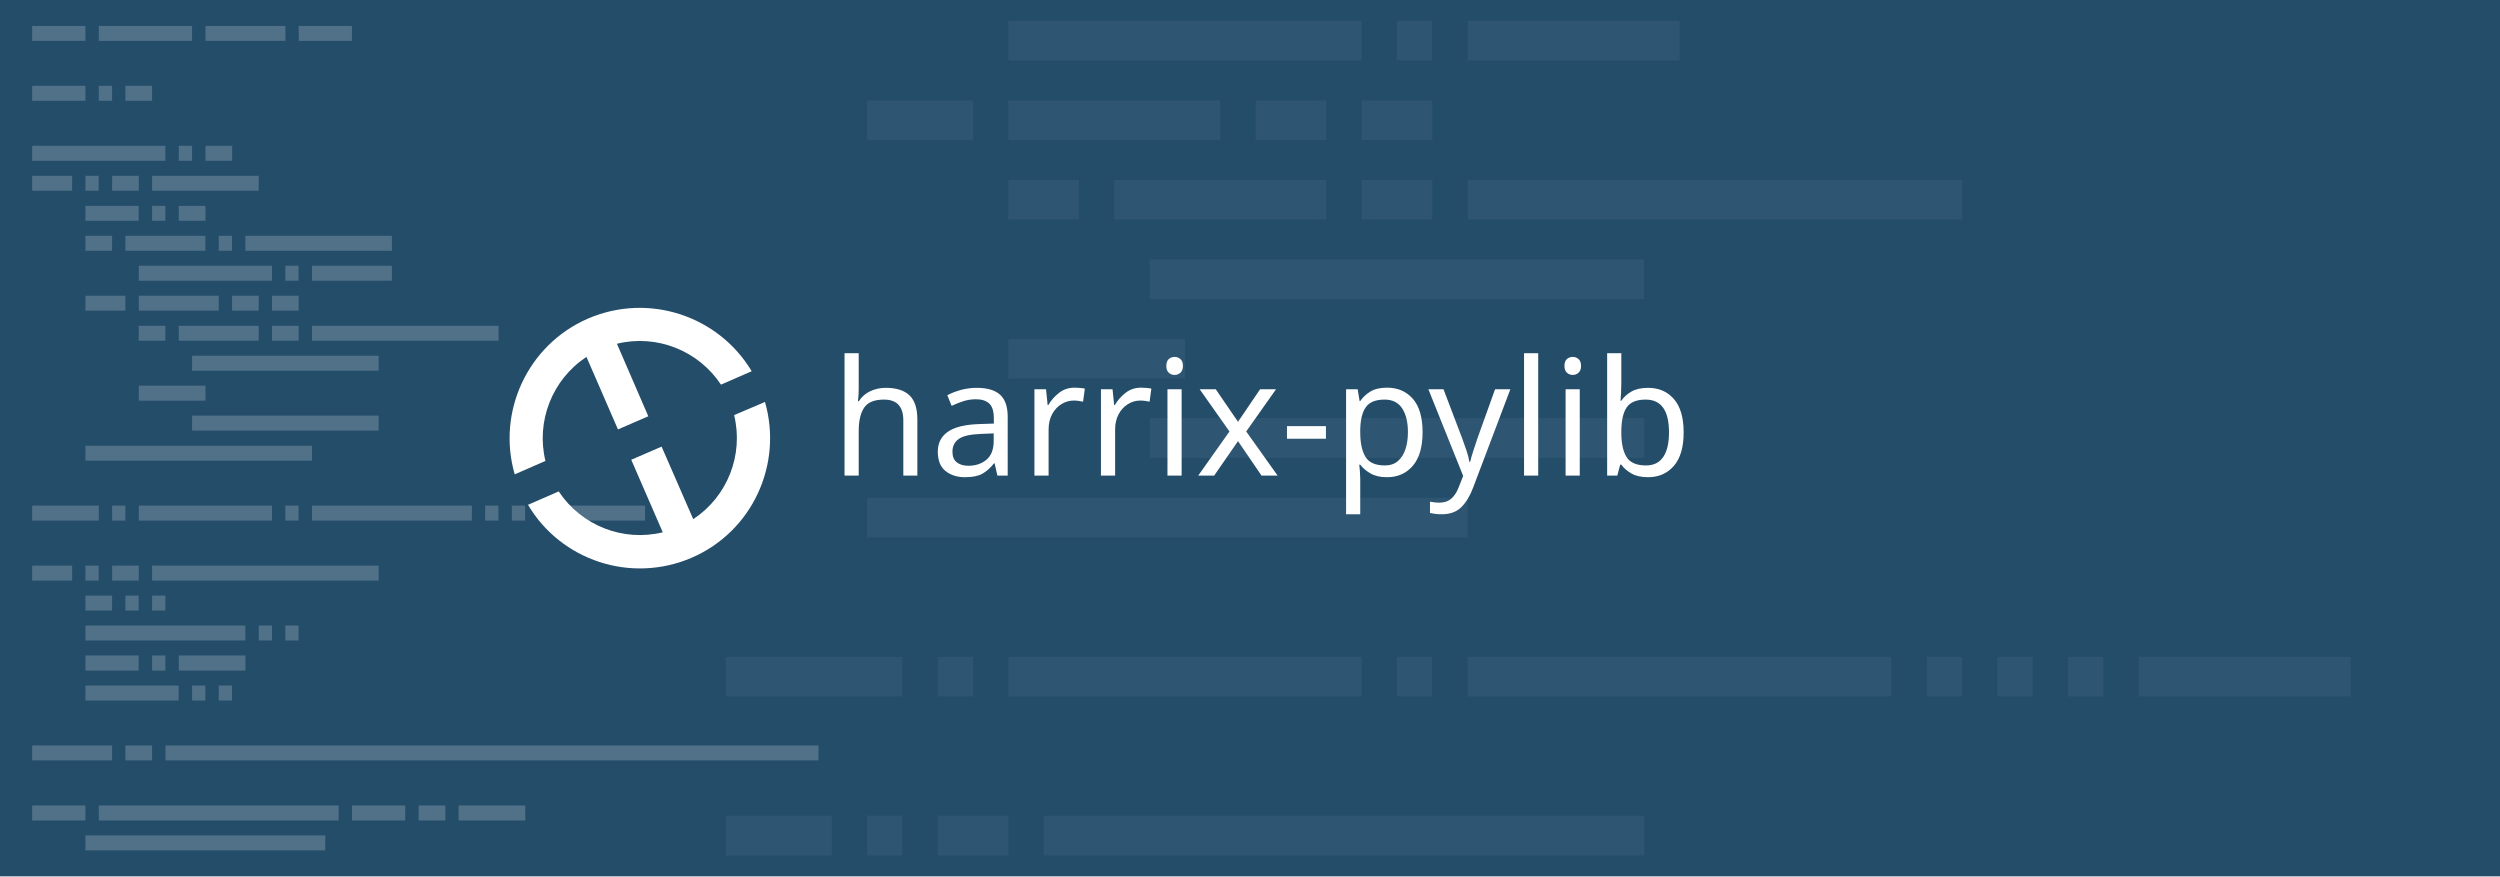
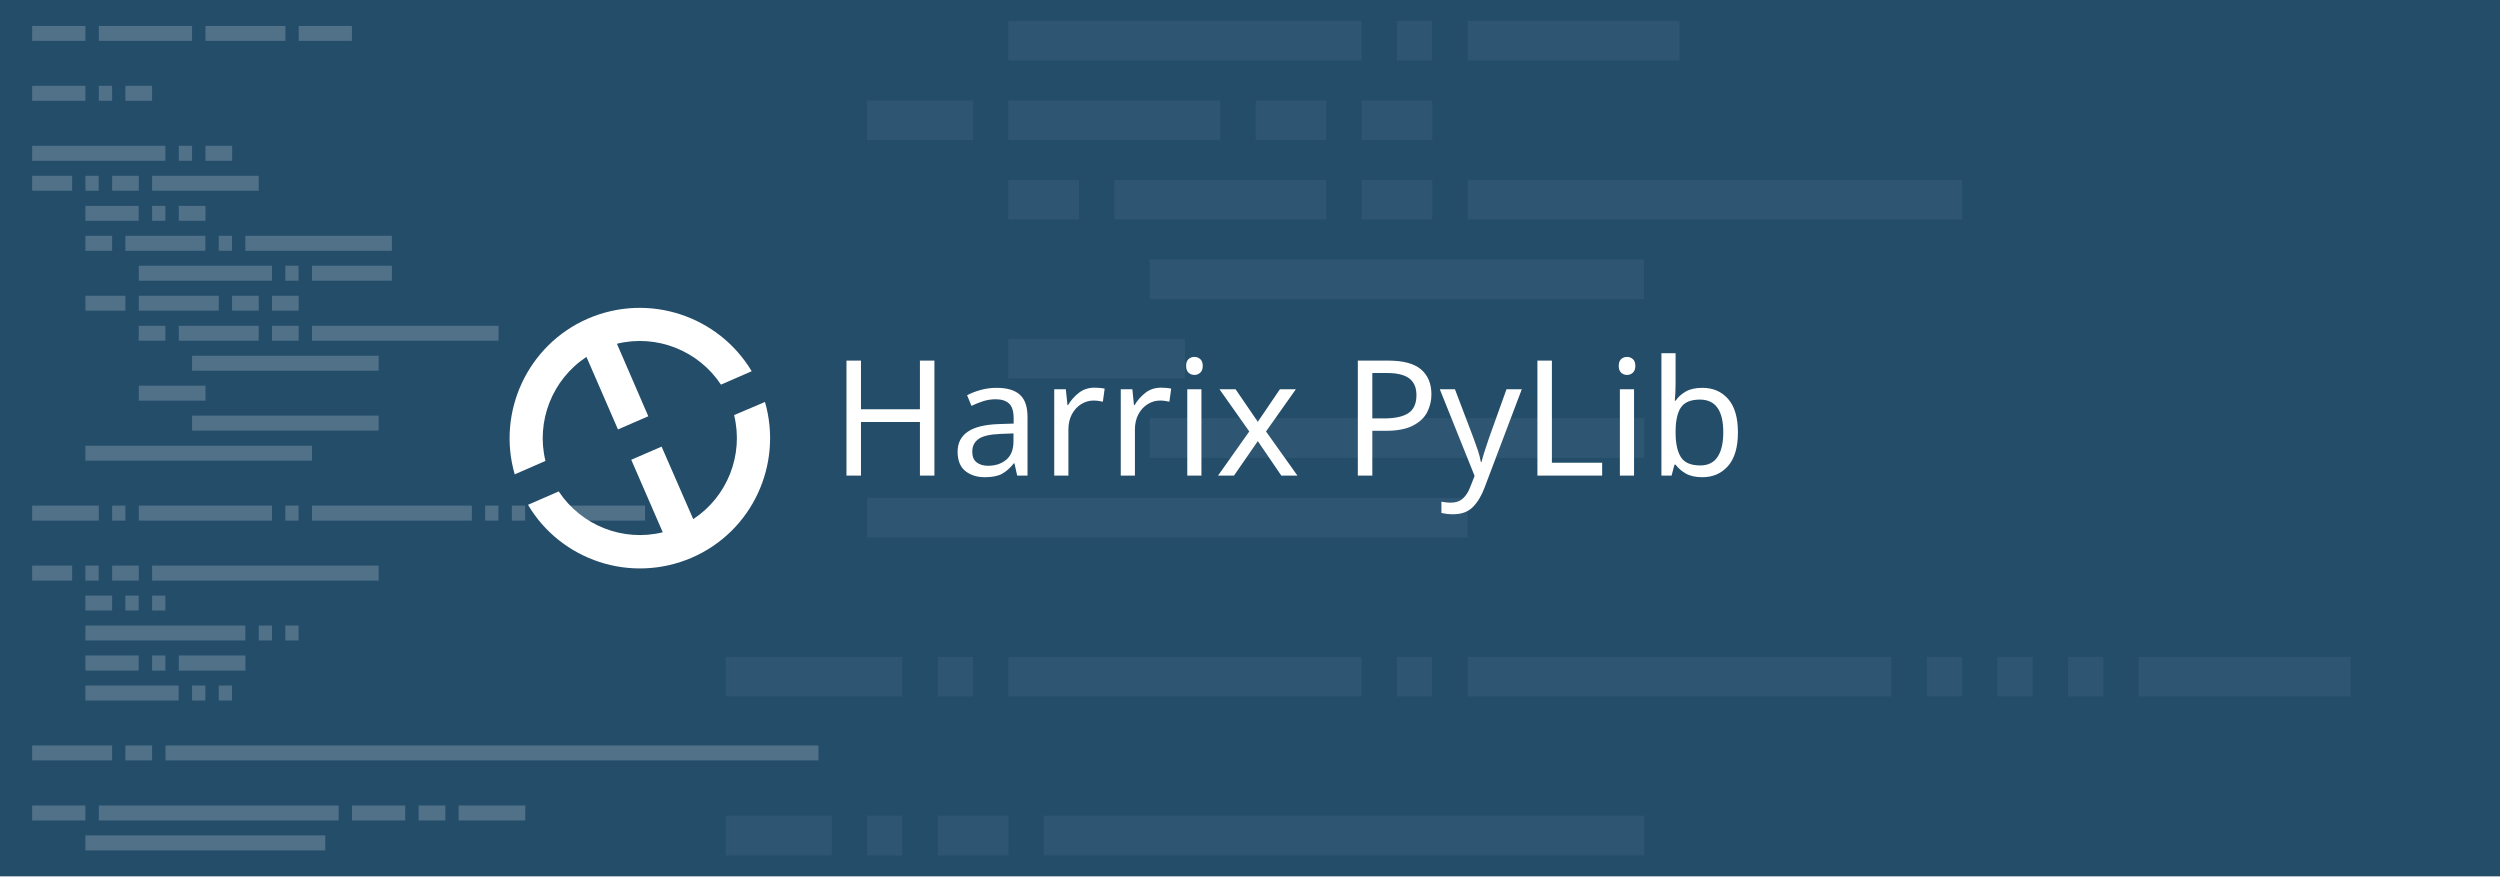
<svg xmlns="http://www.w3.org/2000/svg" xml:space="preserve" id="Layer_1" x="0" y="0" version="1.1" viewBox="0 0 1920 673">
  <style>.st4{fill:#fff}</style>
  <path d="M0 0h1920v673H0z" style="fill:#244d6a" />
  <path d="M24.7 19.9h40.9v11.5H24.7zm51.2 0h71.6v11.5H75.9zm81.9 0h61.4v11.5h-61.4zm71.6 0h40.9v11.5h-40.9zm-204.7 46h40.9v11.5H24.7zm51.2 0h10.2v11.5H75.9zm20.4 0h20.5v11.5H96.3zM24.7 112H127v11.5H24.7zm112.6 0h10.2v11.5h-10.2zm20.5 0h20.5v11.5h-20.5zM24.7 135h30.7v11.5H24.7zm40.9 0h10.2v11.5H65.6zm20.5 0h20.5v11.5H86.1zm30.7 0h81.9v11.5h-81.9zm-51.2 23.1h40.9v11.5H65.6zm51.2 0H127v11.5h-10.2zm20.5 0h20.5v11.5h-20.5zm-71.7 23h20.5v11.5H65.6zm30.7 0h61.4v11.5H96.3zm71.7 0h10.2v11.5H168zm20.4 0H301v11.5H188.4zm-81.8 23h102.3v11.5H106.6zm112.5 0h10.2v11.5h-10.2zm20.5 0H301v11.5h-61.4zm-174 23h30.7v11.5H65.6zm41 0H168v11.5h-61.4zm71.6 0h20.5v11.5h-20.5zm30.7 0h20.5v11.5h-20.5zm-102.3 23.1H127v11.5h-20.5zm30.7 0h61.4v11.5h-61.4zm71.6 0h20.5v11.5h-20.5zm30.7 0h143.3v11.5H239.6zm-92.1 23h143.3v11.5H147.5zm-40.9 23h51.2v11.5h-51.2zm40.9 23h143.3v11.5H147.5zm-81.9 23.1h174v11.5h-174zm-40.9 46h51.2v11.5H24.7zm61.4 0h10.2v11.5H86.1zm20.5 0h102.3v11.5H106.6zm112.5 0h10.2v11.5h-10.2zm20.5 0h122.8v11.5H239.6zm133 0h10.2v11.5h-10.2zm20.5 0h10.2v11.5h-10.2zm20.5 0h10.2v11.5h-10.2zm20.4 0h61.4v11.5H434zM24.7 434.4h30.7v11.5H24.7zm40.9 0h10.2v11.5H65.6zm20.5 0h20.5v11.5H86.1zm30.7 0h174v11.5h-174zm-51.2 23h20.5v11.5H65.6zm30.7 0h10.2v11.5H96.3zm20.5 0H127v11.5h-10.2zm-51.2 23h122.8v11.5H65.6zm133.1 0h10.2v11.5h-10.2zm20.4 0h10.2v11.5h-10.2zm-153.5 23h40.9V515H65.6zm51.2 0H127V515h-10.2zm20.5 0h51.2V515h-51.2zm-71.7 23.1h71.6V538H65.6zm81.9 0h10.2V538h-10.2zm20.5 0h10.2V538H168zm-143.3 46h61.4V584H24.7zm71.6 0h20.5V584H96.3zm30.8 0h501.5V584H127.1zM24.7 618.6h40.9v11.5H24.7zm51.2 0h184.2v11.5H75.9zm194.4 0h40.9v11.5h-40.9zm51.2 0H342v11.5h-20.5zm30.7 0h51.2v11.5h-51.2zm-286.6 23h184.2v11.5H65.6z" style="opacity:.2;fill:#fff" />
  <path d="M774.4 16h271.3v30.5H774.4zm298.4 0h27.1v30.5h-27.1zm54.3 0h162.8v30.5h-162.8zM665.9 77.1h81.4v30.5h-81.4zm108.5 0h162.8v30.5H774.4zm189.9 0h54.3v30.5h-54.3zm81.4 0h54.3v30.5h-54.3zm-271.3 61h54.3v30.5h-54.3zm81.4 0h162.8v30.5H855.8zm189.9 0h54.3v30.5h-54.3zm81.4 0h379.8v30.5h-379.8zm-244.2 61.1h379.8v30.5H883zm-108.5 61H910v30.5H774.4zm108.6 61h379.8v30.5H883zm-217.1 61.1h461.2v30.5H665.9zM557.4 504.4H693v30.5H557.4zm162.8 0h27.1v30.5h-27.1zm54.2 0h271.3v30.5H774.4zm298.4 0h27.1v30.5h-27.1zm54.3 0h325.5v30.5h-325.5zm352.7 0h27.1v30.5h-27.1zm54.2 0h27.1v30.5H1534zm54.3 0h27.1v30.5h-27.1zm54.2 0h162.8v30.5h-162.8zm-1085.1 122h81.4V657h-81.4zm108.5 0H693V657h-27.1zm54.3 0h54.3V657h-54.3zm81.4 0h461.2V657H801.6z" style="opacity:5.000000e-02;fill:#fff" />
  <path d="M406 29.3h1109.1v168.8H406z" style="fill:none" />
-   <text class="st4" style="font-family:&quot;JetBrainsMono-Bold&quot;;font-size:123.691px" transform="translate(638.097 365.26)">harrix-pylib</text>
+   <text class="st4" style="font-family:&quot;JetBrainsMono-Bold&quot;;font-size:123.691px" transform="translate(638.097 365.26)">Harrix PyLib</text>
  <path d="M563.8 318.8c7.5 30.6-5.2 62.7-31.4 79.9L508.1 343l-23.3 10.1 24.2 55.7c-30.5 7.5-62.6-5.2-79.9-31.4l-23.6 10.3c25.3 42.7 79 60.8 125.8 40.6 46.7-20.2 70-71.9 56.2-119.6zm-112.3-74.1c-46.6 20.3-70 72-56.2 119.6l23.6-10.3c-7.4-30.4 5.2-62.6 31.5-79.9l24.2 55.7 23.3-10.1-24.1-55.7c30.5-7.5 62.6 5.2 79.9 31.4l23.6-10.3c-25.4-42.5-79-60.6-125.8-40.4" class="st4" />
</svg>
